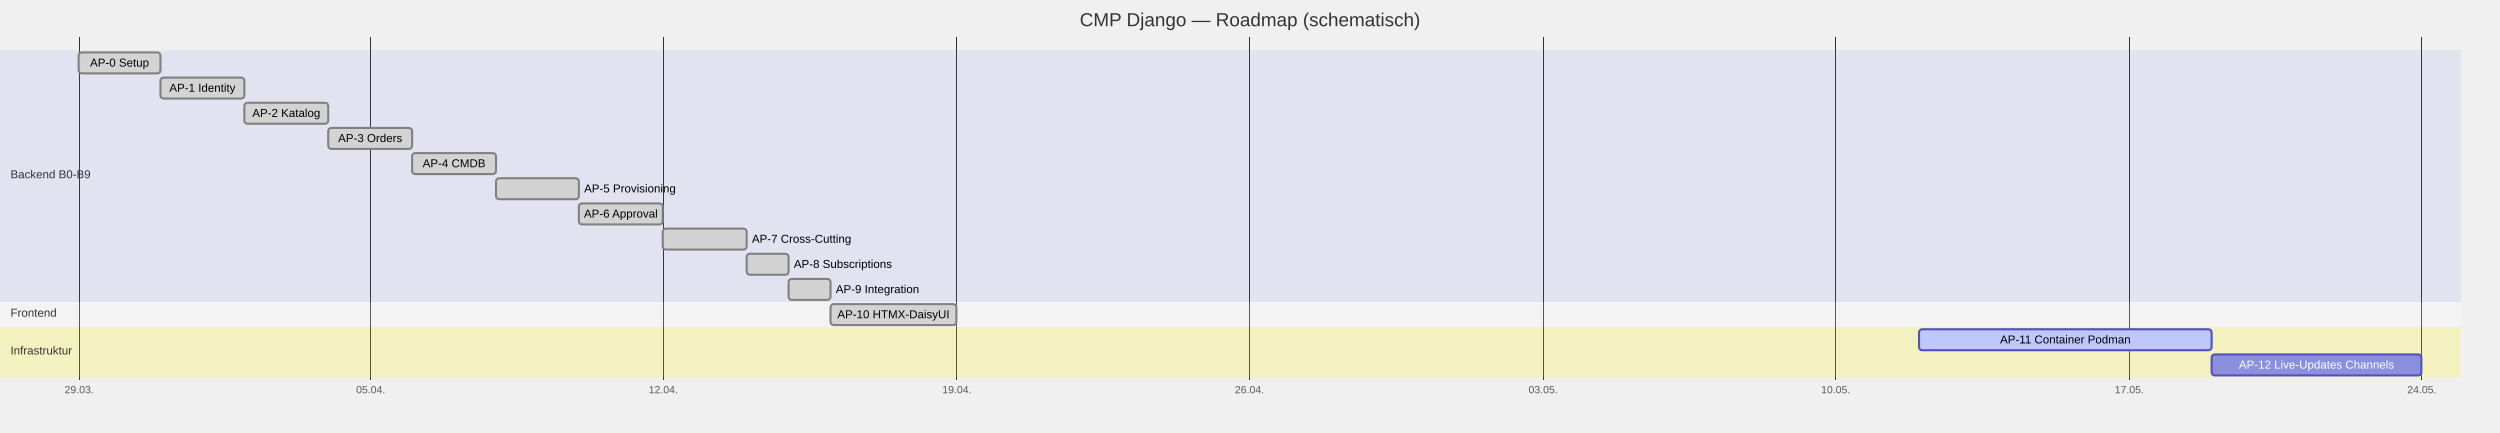
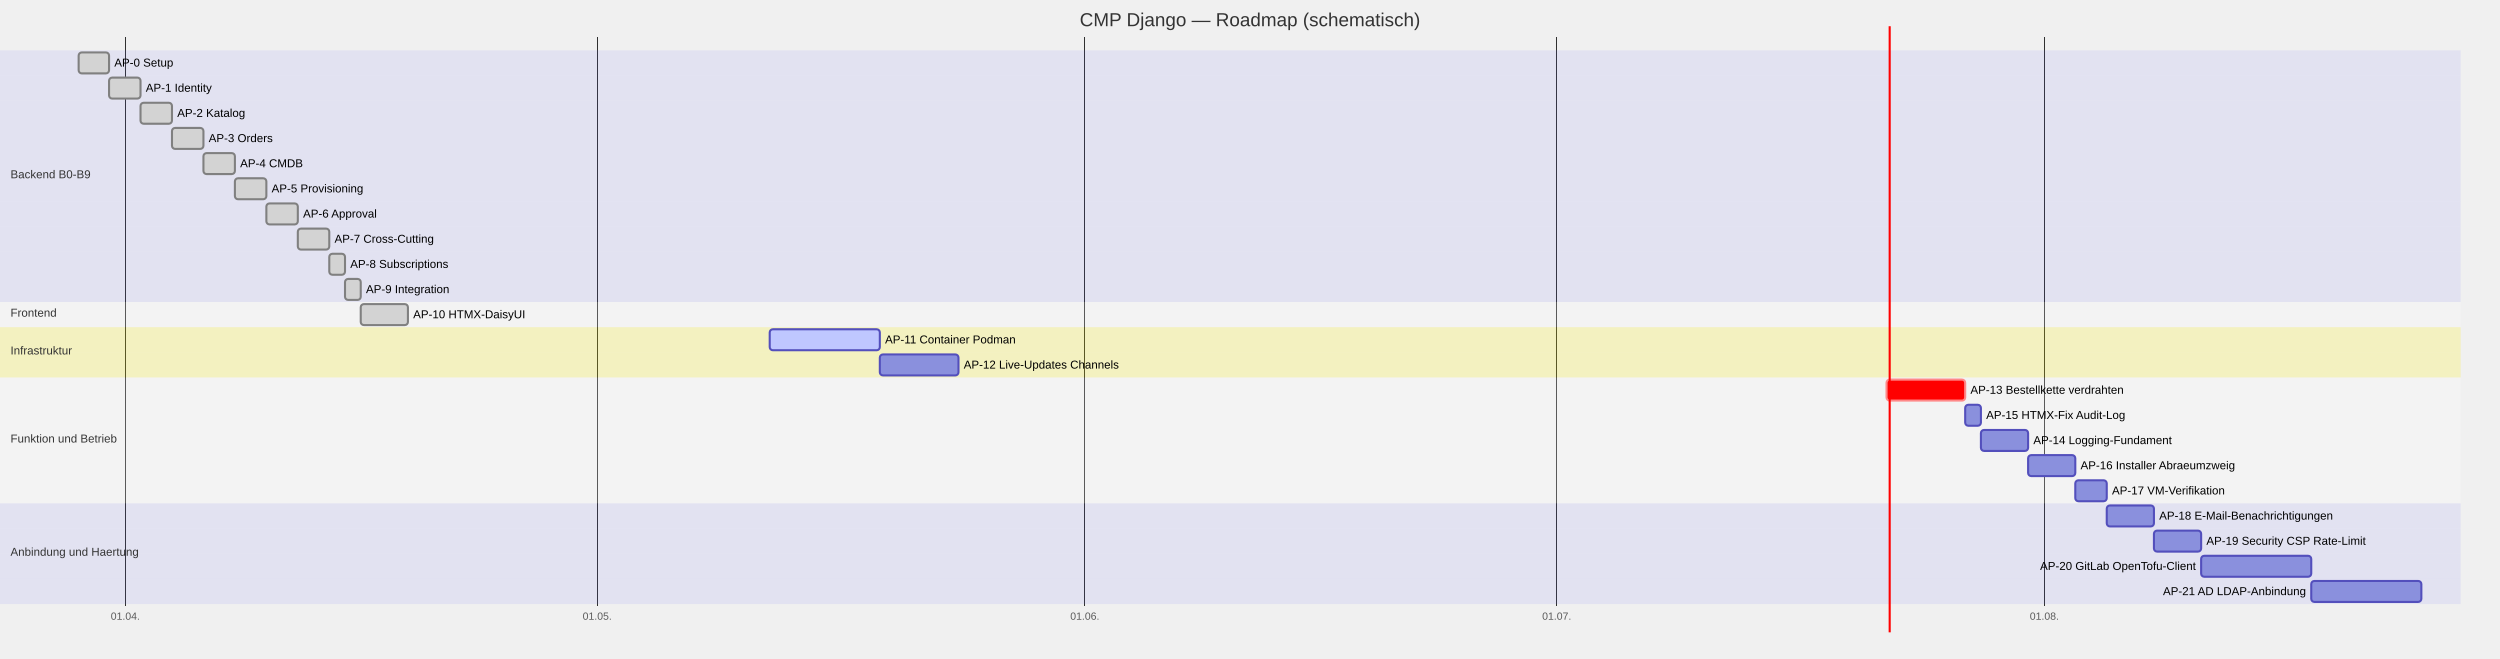
- <svg xmlns="http://www.w3.org/2000/svg" id="my-svg" width="2384" viewBox="0 0 2384 412" style="max-width: 2384px; background-color: transparent;" role="graphics-document document" aria-roledescription="gantt">
+ <svg xmlns="http://www.w3.org/2000/svg" id="my-svg" width="2384" viewBox="0 0 2384 628" style="max-width: 2384px; background-color: transparent;" role="graphics-document document" aria-roledescription="gantt">
  <style>#my-svg{font-family:"trebuchet ms",verdana,arial,sans-serif;font-size:16px;fill:#333;}@keyframes edge-animation-frame{from{stroke-dashoffset:0;}}@keyframes dash{to{stroke-dashoffset:0;}}#my-svg .edge-animation-slow{stroke-dasharray:9,5!important;stroke-dashoffset:900;animation:dash 50s linear infinite;stroke-linecap:round;}#my-svg .edge-animation-fast{stroke-dasharray:9,5!important;stroke-dashoffset:900;animation:dash 20s linear infinite;stroke-linecap:round;}#my-svg .error-icon{fill:#552222;}#my-svg .error-text{fill:#552222;stroke:#552222;}#my-svg .edge-thickness-normal{stroke-width:1px;}#my-svg .edge-thickness-thick{stroke-width:3.5px;}#my-svg .edge-pattern-solid{stroke-dasharray:0;}#my-svg .edge-thickness-invisible{stroke-width:0;fill:none;}#my-svg .edge-pattern-dashed{stroke-dasharray:3;}#my-svg .edge-pattern-dotted{stroke-dasharray:2;}#my-svg .marker{fill:#333333;stroke:#333333;}#my-svg .marker.cross{stroke:#333333;}#my-svg svg{font-family:"trebuchet ms",verdana,arial,sans-serif;font-size:16px;}#my-svg p{margin:0;}#my-svg .mermaid-main-font{font-family:"trebuchet ms",verdana,arial,sans-serif;}#my-svg .exclude-range{fill:#eeeeee;}#my-svg .section{stroke:none;opacity:0.2;}#my-svg .section0{fill:rgba(102, 102, 255, 0.49);}#my-svg .section2{fill:#fff400;}#my-svg .section1,#my-svg .section3{fill:white;opacity:0.2;}#my-svg .sectionTitle0{fill:#333;}#my-svg .sectionTitle1{fill:#333;}#my-svg .sectionTitle2{fill:#333;}#my-svg .sectionTitle3{fill:#333;}#my-svg .sectionTitle{text-anchor:start;font-family:"trebuchet ms",verdana,arial,sans-serif;}#my-svg .grid .tick{stroke:lightgrey;opacity:0.8;shape-rendering:crispEdges;}#my-svg .grid .tick text{font-family:"trebuchet ms",verdana,arial,sans-serif;fill:#333;}#my-svg .grid path{stroke-width:0;}#my-svg .today{fill:none;stroke:red;stroke-width:2px;}#my-svg .task{stroke-width:2;}#my-svg .taskText{text-anchor:middle;font-family:"trebuchet ms",verdana,arial,sans-serif;}#my-svg .taskTextOutsideRight{fill:black;text-anchor:start;font-family:"trebuchet ms",verdana,arial,sans-serif;}#my-svg .taskTextOutsideLeft{fill:black;text-anchor:end;}#my-svg .task.clickable{cursor:pointer;}#my-svg .taskText.clickable{cursor:pointer;fill:#003163!important;font-weight:bold;}#my-svg .taskTextOutsideLeft.clickable{cursor:pointer;fill:#003163!important;font-weight:bold;}#my-svg .taskTextOutsideRight.clickable{cursor:pointer;fill:#003163!important;font-weight:bold;}#my-svg .taskText0,#my-svg .taskText1,#my-svg .taskText2,#my-svg .taskText3{fill:white;}#my-svg .task0,#my-svg .task1,#my-svg .task2,#my-svg .task3{fill:#8a90dd;stroke:#534fbc;}#my-svg .taskTextOutside0,#my-svg .taskTextOutside2{fill:black;}#my-svg .taskTextOutside1,#my-svg .taskTextOutside3{fill:black;}#my-svg .active0,#my-svg .active1,#my-svg .active2,#my-svg .active3{fill:#bfc7ff;stroke:#534fbc;}#my-svg .activeText0,#my-svg .activeText1,#my-svg .activeText2,#my-svg .activeText3{fill:black!important;}#my-svg .done0,#my-svg .done1,#my-svg .done2,#my-svg .done3{stroke:grey;fill:lightgrey;stroke-width:2;}#my-svg .doneText0,#my-svg .doneText1,#my-svg .doneText2,#my-svg .doneText3{fill:black!important;}#my-svg .doneText0.taskTextOutsideLeft,#my-svg .doneText0.taskTextOutsideRight,#my-svg .doneText1.taskTextOutsideLeft,#my-svg .doneText1.taskTextOutsideRight,#my-svg .doneText2.taskTextOutsideLeft,#my-svg .doneText2.taskTextOutsideRight,#my-svg .doneText3.taskTextOutsideLeft,#my-svg .doneText3.taskTextOutsideRight{fill:black!important;}#my-svg .crit0,#my-svg .crit1,#my-svg .crit2,#my-svg .crit3{stroke:#ff8888;fill:red;stroke-width:2;}#my-svg .activeCrit0,#my-svg .activeCrit1,#my-svg .activeCrit2,#my-svg .activeCrit3{stroke:#ff8888;fill:#bfc7ff;stroke-width:2;}#my-svg .doneCrit0,#my-svg .doneCrit1,#my-svg .doneCrit2,#my-svg .doneCrit3{stroke:#ff8888;fill:lightgrey;stroke-width:2;cursor:pointer;shape-rendering:crispEdges;}#my-svg .milestone{transform:rotate(45deg) scale(0.8,0.8);}#my-svg .milestoneText{font-style:italic;}#my-svg .doneCritText0,#my-svg .doneCritText1,#my-svg .doneCritText2,#my-svg .doneCritText3{fill:black!important;}#my-svg .doneCritText0.taskTextOutsideLeft,#my-svg .doneCritText0.taskTextOutsideRight,#my-svg .doneCritText1.taskTextOutsideLeft,#my-svg .doneCritText1.taskTextOutsideRight,#my-svg .doneCritText2.taskTextOutsideLeft,#my-svg .doneCritText2.taskTextOutsideRight,#my-svg .doneCritText3.taskTextOutsideLeft,#my-svg .doneCritText3.taskTextOutsideRight{fill:black!important;}#my-svg .vert{stroke:navy;}#my-svg .vertText{font-size:15px;text-anchor:middle;fill:navy!important;}#my-svg .activeCritText0,#my-svg .activeCritText1,#my-svg .activeCritText2,#my-svg .activeCritText3{fill:black!important;}#my-svg .titleText{text-anchor:middle;font-size:18px;fill:#333;font-family:"trebuchet ms",verdana,arial,sans-serif;}#my-svg .node .neo-node{stroke:#9370DB;}#my-svg [data-look="neo"].node rect,#my-svg [data-look="neo"].cluster rect,#my-svg [data-look="neo"].node polygon{stroke:#9370DB;filter:drop-shadow(1px 2px 2px rgba(185, 185, 185, 1));}#my-svg [data-look="neo"].node path{stroke:#9370DB;stroke-width:1px;}#my-svg [data-look="neo"].node .outer-path{filter:drop-shadow(1px 2px 2px rgba(185, 185, 185, 1));}#my-svg [data-look="neo"].node .neo-line path{stroke:#9370DB;filter:none;}#my-svg [data-look="neo"].node circle{stroke:#9370DB;filter:drop-shadow(1px 2px 2px rgba(185, 185, 185, 1));}#my-svg [data-look="neo"].node circle .state-start{fill:#000000;}#my-svg [data-look="neo"].icon-shape .icon{fill:#9370DB;filter:drop-shadow(1px 2px 2px rgba(185, 185, 185, 1));}#my-svg [data-look="neo"].icon-shape .icon-neo path{stroke:#9370DB;filter:drop-shadow(1px 2px 2px rgba(185, 185, 185, 1));}#my-svg :root{--mermaid-font-family:"trebuchet ms",verdana,arial,sans-serif;}</style>
  <g />
-   <g class="grid" transform="translate(75, 362)" fill="none" font-size="10" font-family="sans-serif" text-anchor="middle">
-     <path class="domain" stroke="currentColor" d="M0.5,-327V0.5H2234.5V-327" />
-     <g class="tick" opacity="1" transform="translate(0.5,0)">
-       <line stroke="currentColor" y2="-327" />
-       <text fill="#000" y="3" dy="1em" stroke="none" font-size="10" style="text-anchor: middle;">29.03.</text>
+   <g class="grid" transform="translate(75, 578)" fill="none" font-size="10" font-family="sans-serif" text-anchor="middle">
+     <path class="domain" stroke="currentColor" d="M0.5,-543V0.5H2234.5V-543" />
+     <g class="tick" opacity="1" transform="translate(44.5,0)">
+       <line stroke="currentColor" y2="-543" />
+       <text fill="#000" y="3" dy="1em" stroke="none" font-size="10" style="text-anchor: middle;">01.04.</text>
    </g>
-     <g class="tick" opacity="1" transform="translate(278.5,0)">
-       <line stroke="currentColor" y2="-327" />
-       <text fill="#000" y="3" dy="1em" stroke="none" font-size="10" style="text-anchor: middle;">05.04.</text>
+     <g class="tick" opacity="1" transform="translate(494.5,0)">
+       <line stroke="currentColor" y2="-543" />
+       <text fill="#000" y="3" dy="1em" stroke="none" font-size="10" style="text-anchor: middle;">01.05.</text>
    </g>
-     <g class="tick" opacity="1" transform="translate(557.5,0)">
-       <line stroke="currentColor" y2="-327" />
-       <text fill="#000" y="3" dy="1em" stroke="none" font-size="10" style="text-anchor: middle;">12.04.</text>
+     <g class="tick" opacity="1" transform="translate(959.5,0)">
+       <line stroke="currentColor" y2="-543" />
+       <text fill="#000" y="3" dy="1em" stroke="none" font-size="10" style="text-anchor: middle;">01.06.</text>
    </g>
-     <g class="tick" opacity="1" transform="translate(837.5,0)">
-       <line stroke="currentColor" y2="-327" />
-       <text fill="#000" y="3" dy="1em" stroke="none" font-size="10" style="text-anchor: middle;">19.04.</text>
+     <g class="tick" opacity="1" transform="translate(1409.5,0)">
+       <line stroke="currentColor" y2="-543" />
+       <text fill="#000" y="3" dy="1em" stroke="none" font-size="10" style="text-anchor: middle;">01.07.</text>
    </g>
-     <g class="tick" opacity="1" transform="translate(1116.5,0)">
-       <line stroke="currentColor" y2="-327" />
-       <text fill="#000" y="3" dy="1em" stroke="none" font-size="10" style="text-anchor: middle;">26.04.</text>
-     </g>
-     <g class="tick" opacity="1" transform="translate(1396.5,0)">
-       <line stroke="currentColor" y2="-327" />
-       <text fill="#000" y="3" dy="1em" stroke="none" font-size="10" style="text-anchor: middle;">03.05.</text>
-     </g>
-     <g class="tick" opacity="1" transform="translate(1675.5,0)">
-       <line stroke="currentColor" y2="-327" />
-       <text fill="#000" y="3" dy="1em" stroke="none" font-size="10" style="text-anchor: middle;">10.05.</text>
-     </g>
-     <g class="tick" opacity="1" transform="translate(1955.5,0)">
-       <line stroke="currentColor" y2="-327" />
-       <text fill="#000" y="3" dy="1em" stroke="none" font-size="10" style="text-anchor: middle;">17.05.</text>
-     </g>
-     <g class="tick" opacity="1" transform="translate(2234.5,0)">
-       <line stroke="currentColor" y2="-327" />
-       <text fill="#000" y="3" dy="1em" stroke="none" font-size="10" style="text-anchor: middle;">24.05.</text>
+     <g class="tick" opacity="1" transform="translate(1874.5,0)">
+       <line stroke="currentColor" y2="-543" />
+       <text fill="#000" y="3" dy="1em" stroke="none" font-size="10" style="text-anchor: middle;">01.08.</text>
    </g>
  </g>
  <g>
    <rect x="0" y="48" width="2346.5" height="24" class="section section0" />
    <rect x="0" y="72" width="2346.5" height="24" class="section section0" />
    <rect x="0" y="96" width="2346.5" height="24" class="section section0" />
    <rect x="0" y="120" width="2346.5" height="24" class="section section0" />
    <rect x="0" y="144" width="2346.5" height="24" class="section section0" />
    <rect x="0" y="168" width="2346.5" height="24" class="section section0" />
    <rect x="0" y="192" width="2346.5" height="24" class="section section0" />
    <rect x="0" y="216" width="2346.5" height="24" class="section section0" />
    <rect x="0" y="240" width="2346.5" height="24" class="section section0" />
    <rect x="0" y="264" width="2346.5" height="24" class="section section0" />
    <rect x="0" y="288" width="2346.5" height="24" class="section section1" />
    <rect x="0" y="312" width="2346.5" height="24" class="section section2" />
    <rect x="0" y="336" width="2346.5" height="24" class="section section2" />
+     <rect x="0" y="360" width="2346.5" height="24" class="section section3" />
+     <rect x="0" y="384" width="2346.5" height="24" class="section section3" />
+     <rect x="0" y="408" width="2346.5" height="24" class="section section3" />
+     <rect x="0" y="432" width="2346.5" height="24" class="section section3" />
+     <rect x="0" y="456" width="2346.5" height="24" class="section section3" />
+     <rect x="0" y="480" width="2346.5" height="24" class="section section0" />
+     <rect x="0" y="504" width="2346.5" height="24" class="section section0" />
+     <rect x="0" y="528" width="2346.5" height="24" class="section section0" />
+     <rect x="0" y="552" width="2346.5" height="24" class="section section0" />
  </g>
  <g>
-     <rect id="my-svg-a0" rx="3" ry="3" x="75" y="50" width="78" height="20" transform-origin="114px 60px" class="task done0" />
-     <rect id="my-svg-a1" rx="3" ry="3" x="153" y="74" width="80" height="20" transform-origin="193px 84px" class="task done0" />
-     <rect id="my-svg-a2" rx="3" ry="3" x="233" y="98" width="80" height="20" transform-origin="273px 108px" class="task done0" />
-     <rect id="my-svg-a3" rx="3" ry="3" x="313" y="122" width="80" height="20" transform-origin="353px 132px" class="task done0" />
-     <rect id="my-svg-a4" rx="3" ry="3" x="393" y="146" width="80" height="20" transform-origin="433px 156px" class="task done0" />
-     <rect id="my-svg-a5" rx="3" ry="3" x="473" y="170" width="79" height="20" transform-origin="512.5px 180px" class="task done0" />
-     <rect id="my-svg-a6" rx="3" ry="3" x="552" y="194" width="80" height="20" transform-origin="592px 204px" class="task done0" />
-     <rect id="my-svg-a7" rx="3" ry="3" x="632" y="218" width="80" height="20" transform-origin="672px 228px" class="task done0" />
-     <rect id="my-svg-a8" rx="3" ry="3" x="712" y="242" width="40" height="20" transform-origin="732px 252px" class="task done0" />
-     <rect id="my-svg-a9" rx="3" ry="3" x="752" y="266" width="40" height="20" transform-origin="772px 276px" class="task done0" />
-     <rect id="my-svg-a10" rx="3" ry="3" x="792" y="290" width="120" height="20" transform-origin="852px 300px" class="task done1" />
-     <rect id="my-svg-a11" rx="3" ry="3" x="1830" y="314" width="279" height="20" transform-origin="1969.5px 324px" class="task active2" />
-     <rect id="my-svg-a12" rx="3" ry="3" x="2109" y="338" width="200" height="20" transform-origin="2209px 348px" class="task task2" />
-     <text id="my-svg-a0-text" font-size="11" x="114" y="63.5" class="taskText taskText0  doneText0 width-53.546875">AP-0 Setup            </text>
-     <text id="my-svg-a1-text" font-size="11" x="193" y="87.5" class="taskText taskText0  doneText0 width-64.802734375">AP-1 Identity         </text>
-     <text id="my-svg-a2-text" font-size="11" x="273" y="111.5" class="taskText taskText0  doneText0 width-63.14306640625">AP-2 Katalog          </text>
-     <text id="my-svg-a3-text" font-size="11" x="353" y="135.5" class="taskText taskText0  doneText0 width-58.83447265625">AP-3 Orders           </text>
-     <text id="my-svg-a4-text" font-size="11" x="433" y="159.5" class="taskText taskText0  doneText0 width-53.109375">AP-4 CMDB             </text>
-     <text id="my-svg-a5-text" font-size="11" x="557" y="183.5" class="taskTextOutsideRight taskTextOutside0  doneText0 width-84.71337890625">AP-5 Provisioning     </text>
-     <text id="my-svg-a6-text" font-size="11" x="592" y="207.5" class="taskText taskText0  doneText0 width-68.484375">AP-6 Approval         </text>
-     <text id="my-svg-a7-text" font-size="11" x="717" y="231.5" class="taskTextOutsideRight taskTextOutside0  doneText0 width-91.9052734375">AP-7 Cross-Cutting    </text>
-     <text id="my-svg-a8-text" font-size="11" x="757" y="255.5" class="taskTextOutsideRight taskTextOutside0  doneText0 width-91.0234375">AP-8 Subscriptions    </text>
-     <text id="my-svg-a9-text" font-size="11" x="797" y="279.5" class="taskTextOutsideRight taskTextOutside0  doneText0 width-80.171875">AP-9 Integration      </text>
-     <text id="my-svg-a10-text" font-size="11" x="852" y="303.5" class="taskText taskText1  doneText1 width-98.796875">AP-10 HTMX-DaisyUI    </text>
-     <text id="my-svg-a11-text" font-size="11" x="1969.5" y="327.5" class="taskText taskText2 activeText2 width-121.453125">AP-11 Container Podman </text>
-     <text id="my-svg-a12-text" font-size="11" x="2209" y="351.5" class="taskText taskText2  width-143.57421875">AP-12 Live-Updates Channels </text>
+     <rect id="my-svg-a0" rx="3" ry="3" x="75" y="50" width="29" height="20" transform-origin="89.5px 60px" class="task done0" />
+     <rect id="my-svg-a1" rx="3" ry="3" x="104" y="74" width="30" height="20" transform-origin="119px 84px" class="task done0" />
+     <rect id="my-svg-a2" rx="3" ry="3" x="134" y="98" width="30" height="20" transform-origin="149px 108px" class="task done0" />
+     <rect id="my-svg-a3" rx="3" ry="3" x="164" y="122" width="30" height="20" transform-origin="179px 132px" class="task done0" />
+     <rect id="my-svg-a4" rx="3" ry="3" x="194" y="146" width="30" height="20" transform-origin="209px 156px" class="task done0" />
+     <rect id="my-svg-a5" rx="3" ry="3" x="224" y="170" width="30" height="20" transform-origin="239px 180px" class="task done0" />
+     <rect id="my-svg-a6" rx="3" ry="3" x="254" y="194" width="30" height="20" transform-origin="269px 204px" class="task done0" />
+     <rect id="my-svg-a7" rx="3" ry="3" x="284" y="218" width="30" height="20" transform-origin="299px 228px" class="task done0" />
+     <rect id="my-svg-a8" rx="3" ry="3" x="314" y="242" width="15" height="20" transform-origin="321.5px 252px" class="task done0" />
+     <rect id="my-svg-a9" rx="3" ry="3" x="329" y="266" width="15" height="20" transform-origin="336.5px 276px" class="task done0" />
+     <rect id="my-svg-a10" rx="3" ry="3" x="344" y="290" width="45" height="20" transform-origin="366.5px 300px" class="task done1" />
+     <rect id="my-svg-a11" rx="3" ry="3" x="734" y="314" width="105" height="20" transform-origin="786.5px 324px" class="task active2" />
+     <rect id="my-svg-a12" rx="3" ry="3" x="839" y="338" width="75" height="20" transform-origin="876.5px 348px" class="task task2" />
+     <rect id="my-svg-a13" rx="3" ry="3" x="1799" y="362" width="75" height="20" transform-origin="1836.5px 372px" class="task crit3" />
+     <rect id="my-svg-a15" rx="3" ry="3" x="1874" y="386" width="15" height="20" transform-origin="1881.5px 396px" class="task task3" />
+     <rect id="my-svg-a14" rx="3" ry="3" x="1889" y="410" width="45" height="20" transform-origin="1911.5px 420px" class="task task3" />
+     <rect id="my-svg-a16" rx="3" ry="3" x="1934" y="434" width="45" height="20" transform-origin="1956.5px 444px" class="task task3" />
+     <rect id="my-svg-a17" rx="3" ry="3" x="1979" y="458" width="30" height="20" transform-origin="1994px 468px" class="task task3" />
+     <rect id="my-svg-a18" rx="3" ry="3" x="2009" y="482" width="45" height="20" transform-origin="2031.5px 492px" class="task task0" />
+     <rect id="my-svg-a19" rx="3" ry="3" x="2054" y="506" width="45" height="20" transform-origin="2076.5px 516px" class="task task0" />
+     <rect id="my-svg-a20" rx="3" ry="3" x="2099" y="530" width="105" height="20" transform-origin="2151.5px 540px" class="task task0" />
+     <rect id="my-svg-a21" rx="3" ry="3" x="2204" y="554" width="105" height="20" transform-origin="2256.5px 564px" class="task task0" />
+     <text id="my-svg-a0-text" font-size="11" x="109" y="63.5" class="taskTextOutsideRight taskTextOutside0  doneText0 width-53.546875">AP-0 Setup            </text>
+     <text id="my-svg-a1-text" font-size="11" x="139" y="87.5" class="taskTextOutsideRight taskTextOutside0  doneText0 width-64.802734375">AP-1 Identity         </text>
+     <text id="my-svg-a2-text" font-size="11" x="169" y="111.5" class="taskTextOutsideRight taskTextOutside0  doneText0 width-63.14306640625">AP-2 Katalog          </text>
+     <text id="my-svg-a3-text" font-size="11" x="199" y="135.5" class="taskTextOutsideRight taskTextOutside0  doneText0 width-58.83447265625">AP-3 Orders           </text>
+     <text id="my-svg-a4-text" font-size="11" x="229" y="159.5" class="taskTextOutsideRight taskTextOutside0  doneText0 width-53.109375">AP-4 CMDB             </text>
+     <text id="my-svg-a5-text" font-size="11" x="259" y="183.5" class="taskTextOutsideRight taskTextOutside0  doneText0 width-84.71337890625">AP-5 Provisioning     </text>
+     <text id="my-svg-a6-text" font-size="11" x="289" y="207.5" class="taskTextOutsideRight taskTextOutside0  doneText0 width-68.484375">AP-6 Approval         </text>
+     <text id="my-svg-a7-text" font-size="11" x="319" y="231.5" class="taskTextOutsideRight taskTextOutside0  doneText0 width-91.9052734375">AP-7 Cross-Cutting    </text>
+     <text id="my-svg-a8-text" font-size="11" x="334" y="255.5" class="taskTextOutsideRight taskTextOutside0  doneText0 width-91.0234375">AP-8 Subscriptions    </text>
+     <text id="my-svg-a9-text" font-size="11" x="349" y="279.5" class="taskTextOutsideRight taskTextOutside0  doneText0 width-80.171875">AP-9 Integration      </text>
+     <text id="my-svg-a10-text" font-size="11" x="394" y="303.5" class="taskTextOutsideRight taskTextOutside1  doneText1 width-98.796875">AP-10 HTMX-DaisyUI    </text>
+     <text id="my-svg-a11-text" font-size="11" x="844" y="327.5" class="taskTextOutsideRight taskTextOutside2 activeText2 width-121.453125">AP-11 Container Podman </text>
+     <text id="my-svg-a12-text" font-size="11" x="919" y="351.5" class="taskTextOutsideRight taskTextOutside2  width-143.57421875">AP-12 Live-Updates Channels </text>
+     <text id="my-svg-a13-text" font-size="11" x="1879" y="375.5" class="taskTextOutsideRight taskTextOutside3  critText3 width-148.859375">AP-13 Bestellkette verdrahten </text>
+     <text id="my-svg-a15-text" font-size="11" x="1894" y="399.5" class="taskTextOutsideRight taskTextOutside3  width-127.8271484375">AP-15 HTMX-Fix Audit-Log      </text>
+     <text id="my-svg-a14-text" font-size="11" x="1939" y="423.5" class="taskTextOutsideRight taskTextOutside3  width-128.578125">AP-14 Logging-Fundament       </text>
+     <text id="my-svg-a16-text" font-size="11" x="1984" y="447.5" class="taskTextOutsideRight taskTextOutside3  width-147.001953125">AP-16 Installer Abraeumzweig  </text>
+     <text id="my-svg-a17-text" font-size="11" x="2014" y="471.5" class="taskTextOutsideRight taskTextOutside3  width-106.9375">AP-17 VM-Verifikation         </text>
+     <text id="my-svg-a18-text" font-size="11" x="2059" y="495.5" class="taskTextOutsideRight taskTextOutside0  width-162.359375">AP-18 E-Mail-Benachrichtigungen </text>
+     <text id="my-svg-a19-text" font-size="11" x="2104" y="519.5" class="taskTextOutsideRight taskTextOutside0  width-148.44580078125">AP-19 Security CSP Rate-Limit   </text>
+     <text id="my-svg-a20-text" font-size="11" x="2094" y="543.5" class="taskTextOutsideLeft taskTextOutside0">AP-20 GitLab OpenTofu-Client    </text>
+     <text id="my-svg-a21-text" font-size="11" x="2199" y="567.5" class="taskTextOutsideLeft taskTextOutside0">AP-21 AD LDAP-Anbindung         </text>
  </g>
  <g>
    <text dy="0em" x="10" y="170" font-size="11" class="sectionTitle sectionTitle0">
      <tspan alignment-baseline="central" x="10">Backend B0-B9</tspan>
    </text>
    <text dy="0em" x="10" y="302" font-size="11" class="sectionTitle sectionTitle1">
      <tspan alignment-baseline="central" x="10">Frontend</tspan>
    </text>
    <text dy="0em" x="10" y="338" font-size="11" class="sectionTitle sectionTitle2">
      <tspan alignment-baseline="central" x="10">Infrastruktur</tspan>
    </text>
+     <text dy="0em" x="10" y="422" font-size="11" class="sectionTitle sectionTitle3">
+       <tspan alignment-baseline="central" x="10">Funktion und Betrieb</tspan>
+     </text>
+     <text dy="0em" x="10" y="530" font-size="11" class="sectionTitle sectionTitle0">
+       <tspan alignment-baseline="central" x="10">Anbindung und Haertung</tspan>
+     </text>
  </g>
  <g class="today">
-     <line x1="4671" x2="4671" y1="25" y2="387" class="today" />
+     <line x1="1802" x2="1802" y1="25" y2="603" class="today" />
  </g>
  <text x="1192" y="25" class="titleText">CMP Django — Roadmap (schematisch)</text>
</svg>
